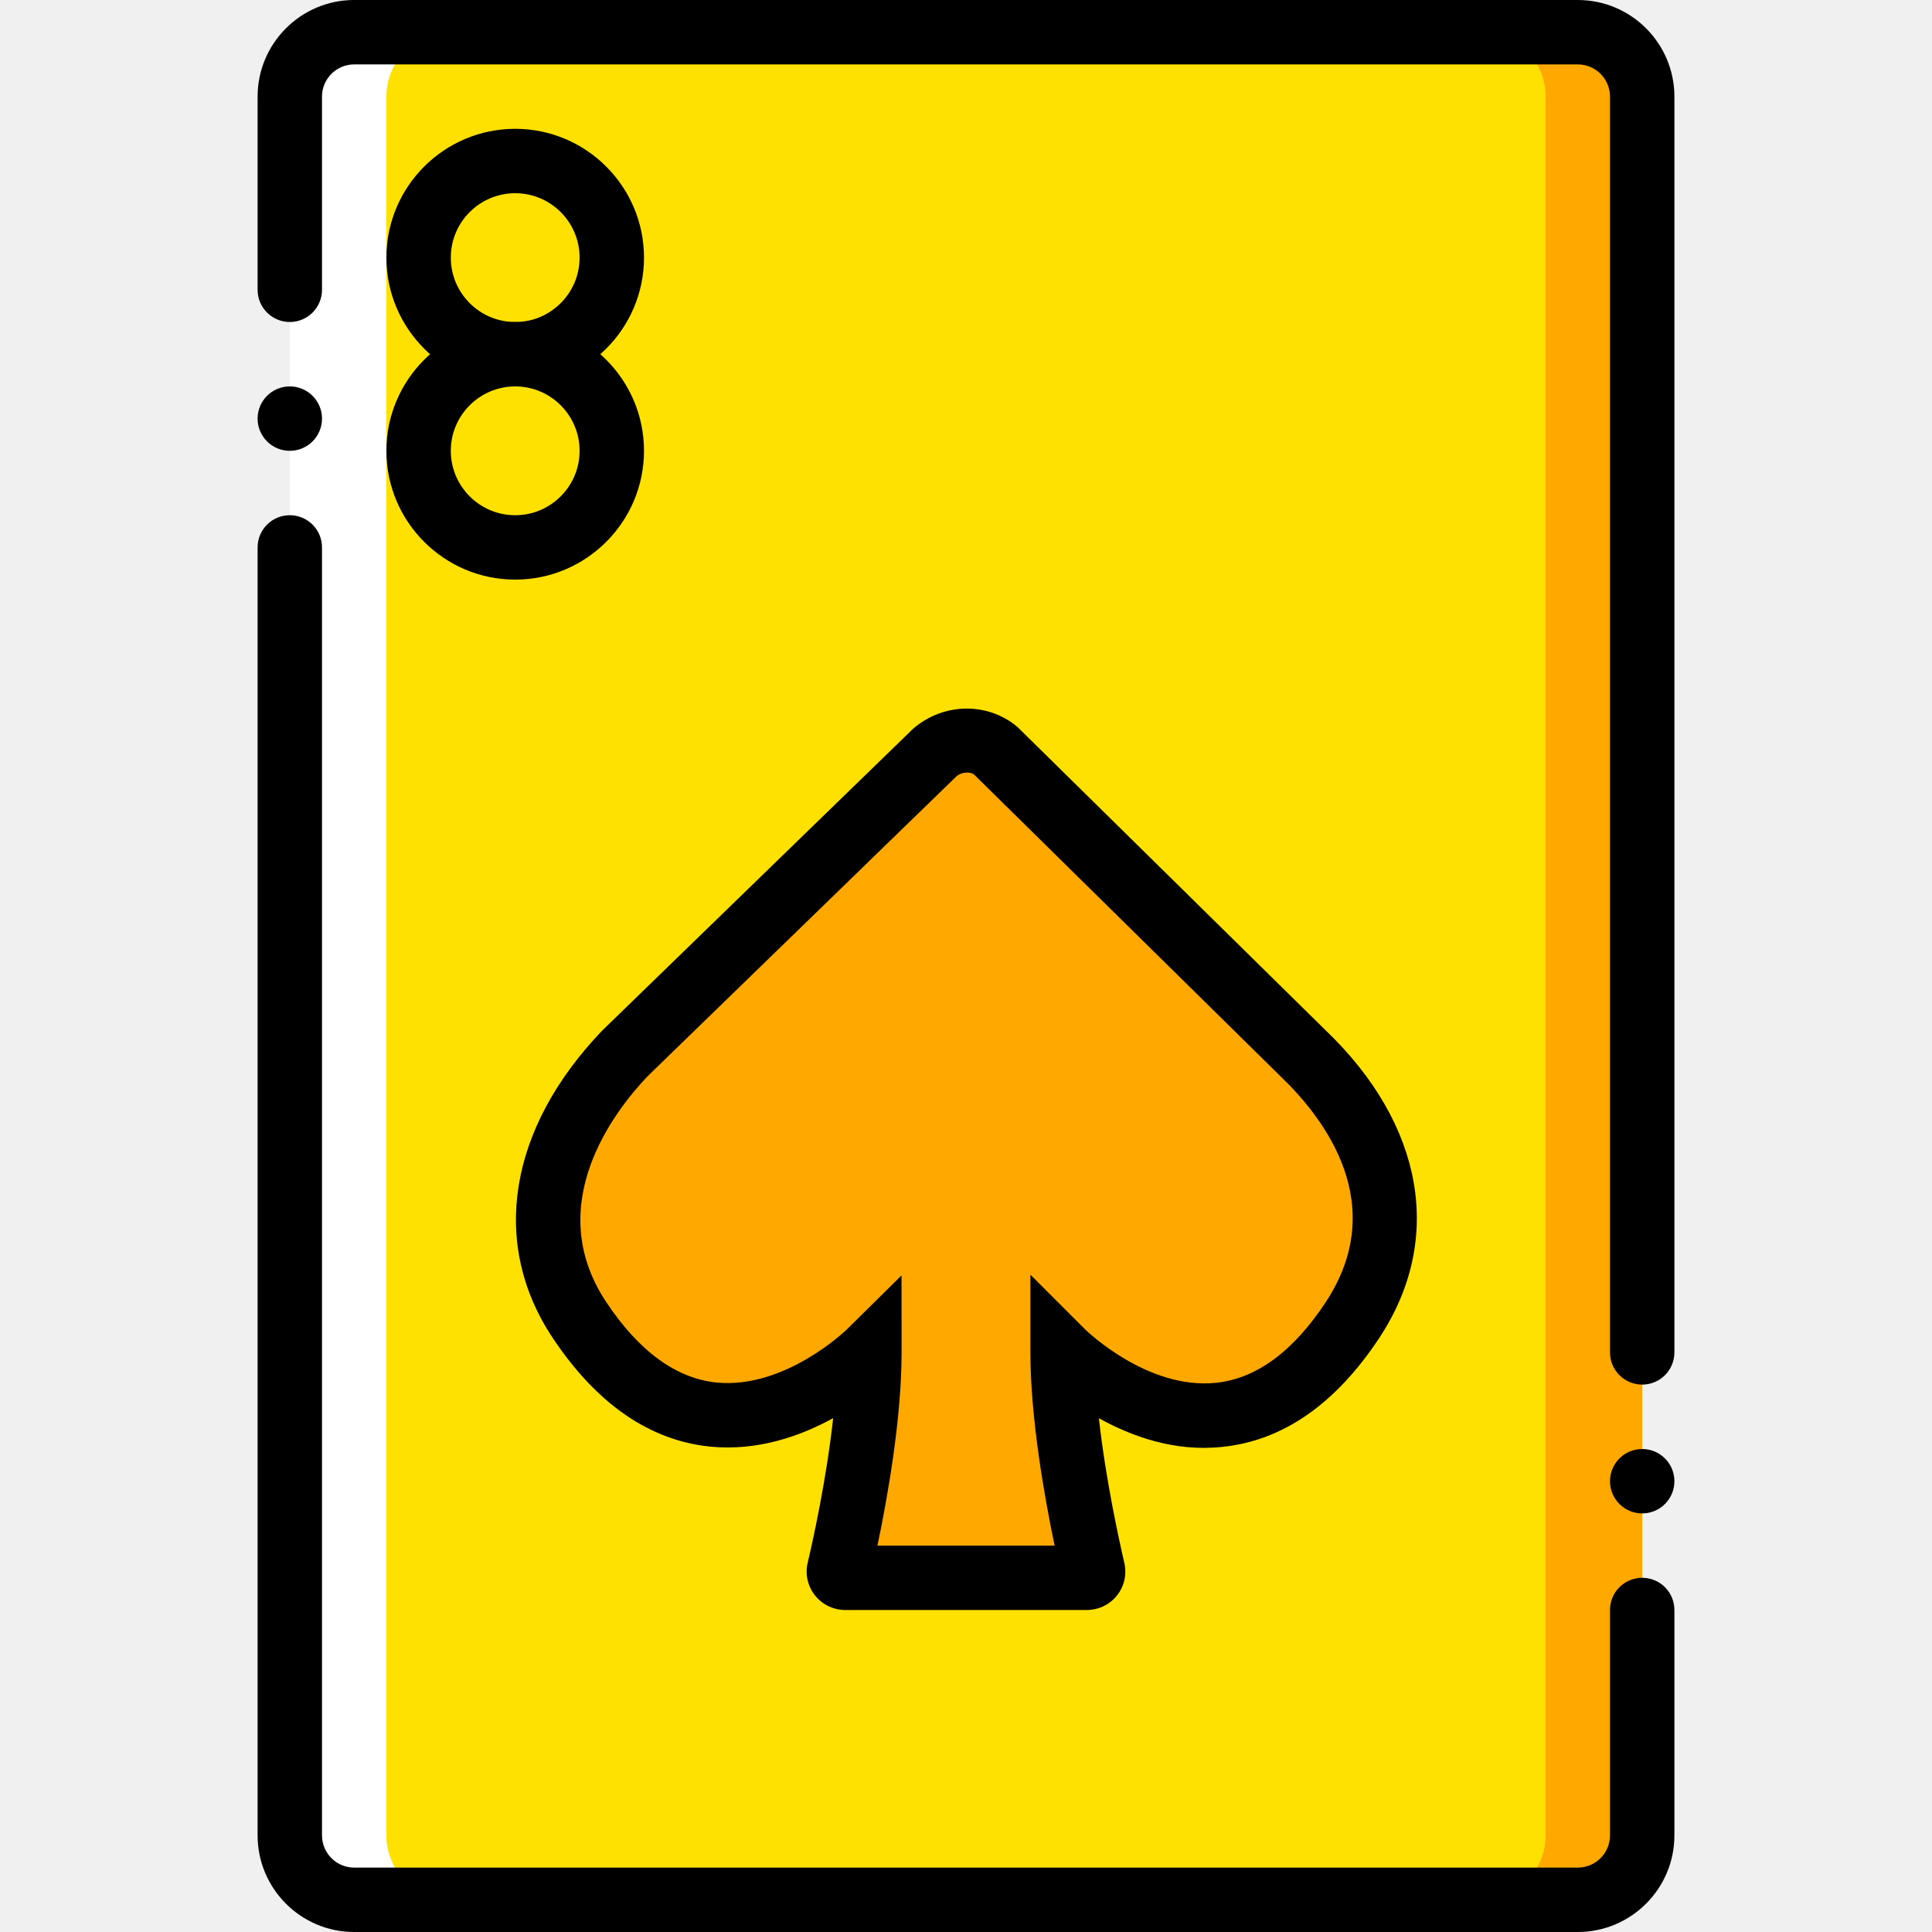
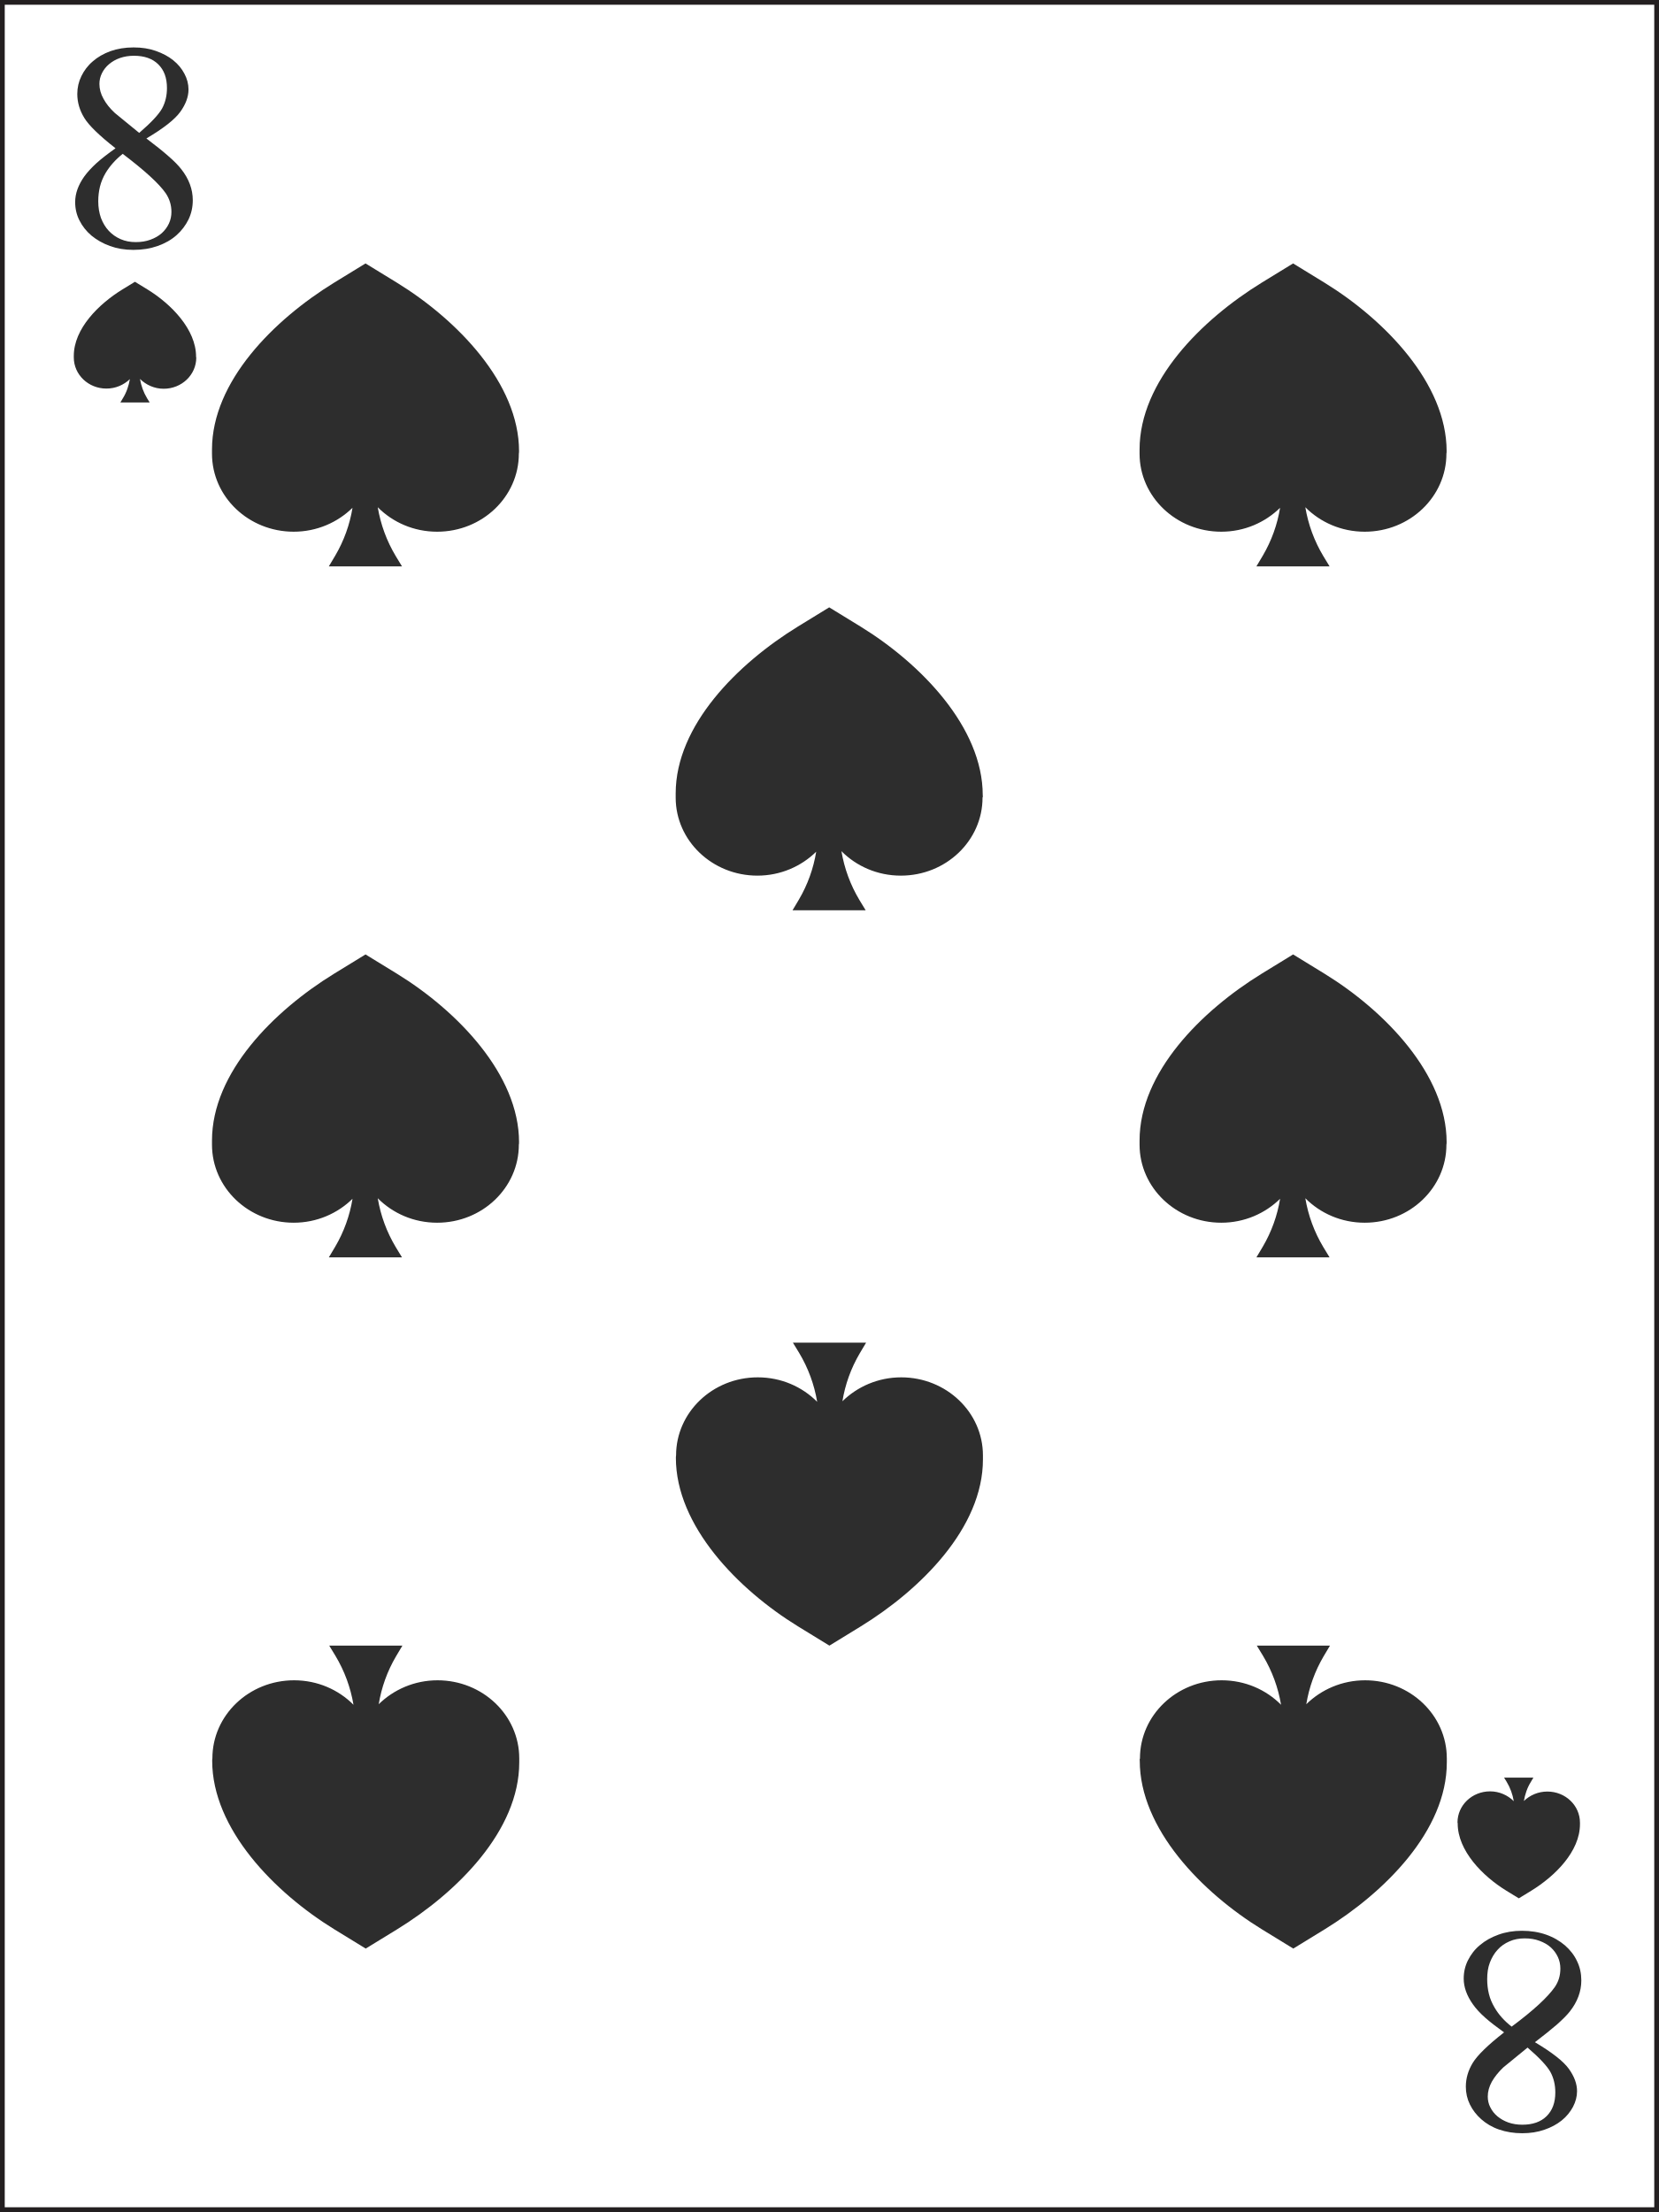
- <svg xmlns="http://www.w3.org/2000/svg" height="800px" width="800px" version="1.1" id="Layer_1" viewBox="0 0 503.754 503.754" xml:space="preserve">
-   <g transform="translate(0 1)">
-     <path style="fill:#FFA800;" d="M411.399,7.399H260.273c-9.277,0-16.792,7.514-16.792,16.792v453.378   c0,9.277,7.514,16.792,16.792,16.792h151.126c9.277,0,16.792-7.514,16.792-16.792V24.191   C428.191,14.914,420.676,7.399,411.399,7.399" />
-     <path style="fill:#FFFFFF;" d="M243.481,7.399H92.355c-9.277,0-16.792,7.514-16.792,16.792v453.378   c0,9.277,7.514,16.792,16.792,16.792h151.126c9.277,0,16.792-7.514,16.792-16.792V24.191   C260.273,14.914,252.758,7.399,243.481,7.399" />
-     <path style="fill:#FFE100;" d="M386.211,7.399H117.543c-9.277,0-16.792,7.514-16.792,16.792v453.378   c0,9.277,7.514,16.792,16.792,16.792h268.669c9.277,0,16.792-7.514,16.792-16.792V24.191   C403.003,14.914,395.489,7.399,386.211,7.399" />
-     <path style="fill:#FFA800;" d="M277.065,351.631L277.065,351.631c0,0,42.156,42.156,75.563-8.396   c17.388-26.313,5.6-51.945-12.938-69.661l-79.803-78.594c-4.492-3.829-11.393-3.829-15.893,0l-80.962,78.594   c-15.927,16.666-29.495,43.281-11.905,69.661c33.584,50.375,75.563,8.396,75.563,8.396c0,21.519-6.129,49.175-7.917,56.765   c-0.243,1.058,0.571,2.007,1.654,2.007h62.91c1.083,0,1.889-0.949,1.646-1.998C283.202,400.789,277.065,373.015,277.065,351.631" />
-     <path d="M428.191,360.024c-4.641,0-8.396-3.755-8.396-8.396V24.188c0-4.628-3.763-8.396-8.396-8.396H92.355   c-4.628,0-8.396,3.767-8.396,8.396v50.375c0,4.637-3.759,8.396-8.396,8.396c-4.637,0-8.396-3.759-8.396-8.396V24.188   C67.167,10.298,78.466-1,92.355-1h319.044c13.889,0,25.188,11.298,25.188,25.188v327.44   C436.587,356.268,432.831,360.024,428.191,360.024z" />
-     <path d="M411.399,502.754H92.355c-13.889,0-25.188-11.298-25.188-25.188V141.734c0-4.637,3.759-8.396,8.396-8.396   c4.637,0,8.396,3.759,8.396,8.396v335.832c0,4.632,3.767,8.396,8.396,8.396h319.044c4.633,0,8.396-3.763,8.396-8.396v-58.771   c0-4.641,3.755-8.396,8.396-8.396s8.396,3.755,8.396,8.396v58.771C436.587,491.455,425.288,502.754,411.399,502.754z" />
-     <path d="M83.959,108.15c0,4.635-3.761,8.396-8.396,8.396c-4.635,0-8.396-3.761-8.396-8.396s3.761-8.396,8.396-8.396   C80.198,99.754,83.959,103.515,83.959,108.15" />
-     <path d="M436.587,385.215c0,4.635-3.761,8.396-8.396,8.396s-8.396-3.761-8.396-8.396s3.761-8.396,8.396-8.396   S436.587,380.58,436.587,385.215" />
-     <path d="M283.337,418.795h-62.912c-3.112,0-6.002-1.386-7.924-3.813c-1.906-2.402-2.603-5.493-1.906-8.486   c1.332-5.649,4.866-21.539,6.645-37.732c-8.396,4.633-19.596,8.642-31.985,7.437c-15.8-1.566-29.636-11.093-41.114-28.312   c-16.402-24.597-11.61-54.549,12.819-80.114l81.188-78.818c8.047-6.875,19.551-6.867,27.184-0.369l80.253,78.998   c25.712,24.581,31.001,54.623,14.045,80.278c-11.397,17.251-25.18,26.811-40.955,28.402c-12.512,1.345-23.712-2.804-32.149-7.469   c1.787,16.103,5.313,32.034,6.633,37.7c0.689,3.042-0.016,6.125-1.919,8.511C289.314,417.417,286.436,418.795,283.337,418.795z    M228.788,402.003h46.194c-2.575-12.323-6.313-33.231-6.313-50.375V331.36l14.324,14.324c0.435,0.418,16.283,15.718,34.076,13.873   c10.487-1.09,20.088-8.142,28.558-20.949c16.825-25.466-0.131-47.875-11.741-58.968l-79.892-78.679   c-0.902-0.75-3.202-0.75-4.559,0.414l-80.556,78.224c-8.712,9.126-27.676,33.625-10.765,58.976   c8.531,12.799,18.19,19.834,28.709,20.908c17.845,1.755,33.793-13.652,33.948-13.807l14.295-14.119l0.02,20.071   C235.085,368.928,231.363,389.713,228.788,402.003z" />
-     <path d="M134.334,99.755c-18.518,0-33.584-15.066-33.584-33.584s15.066-33.584,33.584-33.584s33.584,15.066,33.584,33.584   S152.852,99.755,134.334,99.755z M134.334,49.379c-9.261,0-16.792,7.531-16.792,16.792s7.531,16.792,16.792,16.792   c9.261,0,16.792-7.531,16.792-16.792S143.595,49.379,134.334,49.379z" />
-     <path d="M134.334,150.13c-18.518,0-33.584-15.066-33.584-33.584s15.066-33.584,33.584-33.584s33.584,15.066,33.584,33.584   S152.852,150.13,134.334,150.13z M134.334,99.755c-9.261,0-16.792,7.531-16.792,16.792s7.531,16.792,16.792,16.792   c9.261,0,16.792-7.531,16.792-16.792S143.595,99.755,134.334,99.755z" />
-   </g>
+ <svg xmlns="http://www.w3.org/2000/svg" height="800" width="600" version="1.1" id="Layer_1" viewBox="0 0 377.815 503.754" xml:space="preserve">
+   <defs id="defs158529" />
+   <rect x="0.54" y="0.54" class="st0" width="376.735" height="502.674" id="rect14233" style="fill:#ffffff;stroke:#231f20;stroke-width:1.08;stroke-miterlimit:10" />
+   <path class="st21" d="m 331.968,415.262 v 0 c 0,6.207 5.658,11.992 11.095,15.327 l 2.829,1.731 2.829,-1.731 c 5.437,-3.336 11.095,-8.951 11.095,-15.158 v 0 c 0,0 0,-0.04 0,-0.04 v -0.085 0 c 0,-0.085 0,-0.169 0,-0.211 0,-3.927 -3.315,-7.094 -7.426,-7.094 -2.122,0 -3.978,0.844 -5.348,2.153 0.265,-1.52 0.751,-2.998 1.591,-4.349 l 0.575,-0.971 h -2.033 -2.608 -2.033 l 0.575,0.929 c 0.84,1.393 1.37,2.871 1.635,4.433 -1.37,-1.351 -3.271,-2.238 -5.393,-2.238 -4.111,0 -7.426,3.167 -7.426,7.094 0.042,0.085 0.042,0.169 0.042,0.211 z" id="path15811" style="fill:#2d2d2d;stroke-width:4.32" />
+   <path class="st21" d="m 44.654,81.23 v 0 c 0,-6.207 -5.658,-11.992 -11.095,-15.327 l -2.829,-1.731 -2.829,1.731 c -5.437,3.336 -11.095,8.951 -11.095,15.158 v 0 c 0,0 0,0.04 0,0.04 v 0.085 0 c 0,0.085 0,0.169 0,0.211 0,3.927 3.315,7.094 7.426,7.094 2.122,0 3.978,-0.844 5.348,-2.153 -0.265,1.52 -0.751,2.998 -1.591,4.349 l -0.575,0.971 h 2.033 2.608 2.033 l -0.575,-0.929 c -0.84,-1.394 -1.37,-2.871 -1.635,-4.434 1.37,1.351 3.271,2.238 5.393,2.238 4.111,0 7.426,-3.167 7.426,-7.094 -0.042,-0.085 -0.042,-0.169 -0.042,-0.211 z" id="path15827" style="fill:#2d2d2d;stroke-width:4.32" />
+   <path class="st21" d="m 48.323,400.99 v 0 c 0,15.496 14.145,29.979 27.803,38.381 l 7.161,4.391 7.161,-4.391 c 13.658,-8.403 27.803,-22.463 27.803,-38.001 v 0 c 0,-0.04 0,-0.085 0,-0.127 v -0.211 0 c 0,-0.211 0,-0.38 0,-0.591 0,-9.838 -8.354,-17.776 -18.609,-17.776 -5.26,0 -9.99,2.111 -13.393,5.447 0.618,-3.8 1.945,-7.516 3.934,-10.894 l 1.459,-2.449 h -5.083 -6.498 -5.083 l 1.414,2.322 c 2.078,3.462 3.448,7.22 4.111,11.147 -3.404,-3.42 -8.177,-5.574 -13.526,-5.574 -10.299,0 -18.609,7.98 -18.609,17.776 -0.042,0.211 -0.042,0.38 -0.042,0.549 z" id="path15877" style="fill:#2d2d2d;stroke-width:4.32" />
+   <path class="st21" d="m 153.922,331.997 v 0 c 0,15.496 14.145,29.979 27.803,38.381 l 7.161,4.391 7.161,-4.391 c 13.658,-8.403 27.803,-22.463 27.803,-38.001 v 0 c 0,-0.04 0,-0.085 0,-0.127 v -0.211 0 c 0,-0.211 0,-0.38 0,-0.591 0,-9.838 -8.354,-17.776 -18.609,-17.776 -5.26,0 -9.99,2.111 -13.393,5.447 0.619,-3.8 1.945,-7.516 3.934,-10.894 l 1.459,-2.449 h -5.083 -6.498 -5.083 l 1.414,2.322 c 2.078,3.462 3.448,7.22 4.111,11.147 -3.404,-3.42 -8.177,-5.574 -13.526,-5.574 -10.299,0 -18.609,7.98 -18.609,17.776 -0.042,0.211 -0.042,0.38 -0.042,0.549 z" id="path15879" style="fill:#2d2d2d;stroke-width:4.32" />
+   <path class="st21" d="m 118.206,102.764 v 0 c 0,-15.496 -14.145,-29.979 -27.803,-38.381 l -7.161,-4.391 -7.161,4.391 C 62.423,72.785 48.278,86.845 48.278,102.384 v 0 c 0,0.04 0,0.085 0,0.127 v 0.211 0 c 0,0.211 0,0.38 0,0.591 0,9.838 8.354,17.776 18.609,17.776 5.26,0 9.99,-2.111 13.393,-5.447 -0.619,3.8 -1.945,7.516 -3.934,10.894 l -1.459,2.449 h 5.083 6.498 5.083 l -1.415,-2.322 c -2.077,-3.462 -3.448,-7.22 -4.111,-11.147 3.404,3.42 8.177,5.574 13.526,5.574 10.299,0 18.609,-7.98 18.609,-17.776 0.042,-0.211 0.042,-0.38 0.042,-0.549 z" id="path15881" style="fill:#2d2d2d;stroke-width:4.32" />
+   <path class="st21" d="m 118.206,260.132 v 0 c 0,-15.496 -14.145,-29.979 -27.803,-38.381 l -7.161,-4.391 -7.161,4.391 c -13.658,8.402 -27.803,22.463 -27.803,38.001 v 0 c 0,0.04 0,0.085 0,0.127 v 0.211 0 c 0,0.211 0,0.38 0,0.591 0,9.838 8.354,17.776 18.609,17.776 5.26,0 9.99,-2.111 13.393,-5.447 -0.619,3.8 -1.945,7.516 -3.934,10.894 l -1.459,2.449 h 5.083 6.498 5.083 l -1.415,-2.322 c -2.077,-3.462 -3.448,-7.22 -4.111,-11.147 3.404,3.42 8.177,5.574 13.526,5.574 10.299,0 18.609,-7.98 18.609,-17.776 0.042,-0.169 0.042,-0.338 0.042,-0.549 z" id="path15883" style="fill:#2d2d2d;stroke-width:4.32" />
+   <path class="st21" d="m 259.565,400.99 v 0 c 0,15.496 14.145,29.979 27.803,38.381 l 7.161,4.391 7.161,-4.391 c 13.658,-8.403 27.803,-22.463 27.803,-38.001 v 0 c 0,-0.04 0,-0.085 0,-0.127 v -0.211 0 c 0,-0.211 0,-0.38 0,-0.591 0,-9.838 -8.354,-17.776 -18.609,-17.776 -5.26,0 -9.99,2.111 -13.393,5.447 0.619,-3.8 1.945,-7.516 3.934,-10.894 l 1.459,-2.449 h -5.083 -6.498 -5.083 l 1.415,2.322 c 2.077,3.462 3.448,7.22 4.111,11.147 -3.404,-3.42 -8.177,-5.574 -13.526,-5.574 -10.299,0 -18.609,7.98 -18.609,17.776 -0.088,0.211 -0.088,0.38 -0.042,0.549 z" id="path15923" style="fill:#2d2d2d;stroke-width:4.32" />
+   <path class="st21" d="m 329.449,102.764 v 0 c 0,-15.496 -14.145,-29.979 -27.803,-38.381 l -7.161,-4.391 -7.161,4.391 c -13.658,8.403 -27.803,22.463 -27.803,38.001 v 0 c 0,0.04 0,0.085 0,0.127 v 0.211 0 c 0,0.211 0,0.38 0,0.591 0,9.838 8.354,17.776 18.609,17.776 5.26,0 9.99,-2.111 13.393,-5.447 -0.619,3.8 -1.945,7.516 -3.934,10.894 l -1.459,2.449 h 5.083 6.498 5.083 l -1.414,-2.322 c -2.078,-3.462 -3.448,-7.22 -4.111,-11.147 3.404,3.42 8.177,5.574 13.526,5.574 10.299,0 18.609,-7.98 18.609,-17.776 0.042,-0.211 0.042,-0.38 0.042,-0.549 z" id="path15925" style="fill:#2d2d2d;stroke-width:4.32" />
+   <path class="st21" d="m 329.449,260.132 v 0 c 0,-15.496 -14.145,-29.979 -27.803,-38.381 l -7.161,-4.391 -7.161,4.391 c -13.658,8.402 -27.803,22.463 -27.803,38.001 v 0 c 0,0.04 0,0.085 0,0.127 v 0.211 0 c 0,0.211 0,0.38 0,0.591 0,9.838 8.354,17.776 18.609,17.776 5.26,0 9.99,-2.111 13.393,-5.447 -0.619,3.8 -1.945,7.516 -3.934,10.894 l -1.459,2.449 h 5.083 6.498 5.083 l -1.414,-2.322 c -2.078,-3.462 -3.448,-7.22 -4.111,-11.147 3.404,3.42 8.177,5.574 13.526,5.574 10.299,0 18.609,-7.98 18.609,-17.776 0.042,-0.169 0.042,-0.338 0.042,-0.549 z" id="path15927" style="fill:#2d2d2d;stroke-width:4.32" />
+   <path class="st21" d="m 223.805,181.089 v 0 c 0,-15.496 -14.145,-29.979 -27.803,-38.381 l -7.161,-4.391 -7.161,4.391 c -13.658,8.403 -27.803,22.463 -27.803,38.001 v 0 c 0,0.04 0,0.085 0,0.127 v 0.211 0 c 0,0.211 0,0.38 0,0.591 0,9.838 8.354,17.776 18.609,17.776 5.26,0 9.99,-2.111 13.393,-5.447 -0.619,3.8 -1.945,7.516 -3.934,10.894 l -1.459,2.449 h 5.083 6.498 5.083 l -1.414,-2.322 c -2.078,-3.462 -3.448,-7.22 -4.111,-11.147 3.404,3.42 8.177,5.574 13.526,5.574 10.299,0 18.609,-7.98 18.609,-17.776 0.088,-0.169 0.088,-0.38 0.042,-0.549 z" id="path15931" style="fill:#2d2d2d;stroke-width:4.32" />
+   <path class="st21" d="m 26.31,33.77 c -3.713,-2.913 -6.1,-5.236 -7.117,-6.925 -1.061,-1.731 -1.591,-3.547 -1.591,-5.447 0,-1.436 0.31,-2.787 0.928,-4.054 0.618,-1.267 1.459,-2.407 2.608,-3.378 1.105,-0.971 2.431,-1.731 4.022,-2.322 1.591,-0.549 3.315,-0.844 5.26,-0.844 1.856,0 3.536,0.253 5.083,0.802 1.547,0.549 2.829,1.224 3.934,2.111 1.105,0.887 1.945,1.9 2.564,3.082 0.619,1.14 0.928,2.365 0.928,3.589 0,1.647 -0.619,3.336 -1.856,5.067 -1.238,1.731 -3.801,3.758 -7.735,6.08 1.989,1.52 3.669,2.829 4.995,4.011 1.326,1.14 2.299,2.153 2.962,2.998 1.724,2.196 2.608,4.56 2.608,7.051 0,1.562 -0.31,2.998 -0.972,4.391 -0.663,1.351 -1.591,2.576 -2.741,3.589 -1.193,1.056 -2.608,1.858 -4.288,2.449 -1.68,0.591 -3.492,0.887 -5.525,0.887 -1.945,0 -3.713,-0.296 -5.348,-0.887 -1.635,-0.591 -3.006,-1.393 -4.199,-2.365 -1.193,-1.013 -2.078,-2.153 -2.741,-3.462 -0.663,-1.309 -0.973,-2.702 -0.973,-4.18 0,-1.942 0.707,-3.885 2.078,-5.827 0.707,-0.971 1.636,-1.985 2.829,-3.082 1.149,-1.013 2.608,-2.153 4.288,-3.336 z m 1.635,1.267 c -1.635,1.309 -2.917,2.745 -3.89,4.349 -0.575,0.971 -1.017,2.027 -1.282,3.082 -0.265,1.098 -0.398,2.196 -0.398,3.378 0,1.393 0.221,2.66 0.619,3.8 0.442,1.14 1.017,2.111 1.768,2.913 0.751,0.802 1.636,1.436 2.696,1.9 1.061,0.465 2.21,0.676 3.448,0.676 1.238,0 2.343,-0.169 3.359,-0.549 1.017,-0.38 1.856,-0.844 2.564,-1.478 0.707,-0.634 1.238,-1.351 1.636,-2.196 0.398,-0.844 0.575,-1.731 0.575,-2.66 0,-1.562 -0.442,-2.956 -1.282,-4.222 -1.547,-2.238 -4.862,-5.236 -9.813,-8.994 z m 3.757,-4.771 c 2.741,-2.365 4.464,-4.222 5.216,-5.574 0.751,-1.393 1.105,-2.956 1.105,-4.645 0,-2.322 -0.663,-4.096 -1.989,-5.405 -1.326,-1.309 -3.183,-1.942 -5.525,-1.942 -1.149,0 -2.21,0.169 -3.183,0.507 -0.972,0.338 -1.768,0.802 -2.475,1.393 -0.707,0.591 -1.238,1.267 -1.636,2.069 -0.398,0.802 -0.575,1.605 -0.575,2.449 0,1.14 0.31,2.28 0.928,3.378 0.618,1.14 1.459,2.196 2.608,3.251 z" id="path16203" style="fill:#2d2d2d;stroke-width:4.32" />
+   <path class="st21" d="m 338.245,459.512 c -1.193,-1.056 -2.122,-2.069 -2.829,-3.082 -1.37,-1.942 -2.077,-3.885 -2.077,-5.827 0,-1.478 0.31,-2.871 0.972,-4.18 0.663,-1.309 1.547,-2.491 2.741,-3.462 1.193,-1.013 2.564,-1.773 4.199,-2.365 1.635,-0.591 3.404,-0.887 5.348,-0.887 1.989,0 3.846,0.296 5.525,0.887 1.68,0.591 3.094,1.436 4.288,2.449 1.193,1.056 2.122,2.238 2.741,3.589 0.663,1.351 0.972,2.829 0.972,4.391 0,2.491 -0.884,4.856 -2.608,7.051 -0.663,0.844 -1.68,1.858 -2.962,2.998 -1.326,1.14 -3.006,2.491 -4.995,4.011 3.89,2.322 6.498,4.349 7.735,6.08 1.238,1.731 1.856,3.42 1.856,5.067 0,1.224 -0.31,2.407 -0.928,3.589 -0.618,1.14 -1.459,2.196 -2.564,3.082 -1.105,0.887 -2.431,1.604 -3.934,2.111 -1.547,0.549 -3.227,0.802 -5.083,0.802 -1.901,0 -3.669,-0.296 -5.26,-0.844 -1.591,-0.549 -2.917,-1.351 -4.022,-2.322 -1.105,-0.971 -1.989,-2.111 -2.608,-3.378 -0.619,-1.267 -0.928,-2.618 -0.928,-4.053 0,-1.9 0.531,-3.716 1.591,-5.447 1.061,-1.731 3.448,-4.053 7.117,-6.925 -1.635,-1.182 -3.094,-2.28 -4.288,-3.336 z m 15.824,-6.967 c 0.884,-1.267 1.282,-2.66 1.282,-4.222 0,-0.929 -0.177,-1.816 -0.575,-2.66 -0.398,-0.844 -0.928,-1.562 -1.635,-2.196 -0.707,-0.633 -1.547,-1.098 -2.564,-1.478 -1.017,-0.38 -2.122,-0.549 -3.359,-0.549 -1.238,0 -2.431,0.211 -3.448,0.676 -1.061,0.465 -1.945,1.056 -2.696,1.9 -0.751,0.802 -1.326,1.773 -1.768,2.913 -0.442,1.14 -0.619,2.407 -0.619,3.8 0,1.182 0.133,2.322 0.398,3.378 0.265,1.098 0.707,2.111 1.282,3.082 0.928,1.604 2.21,3.04 3.89,4.349 4.951,-3.673 8.222,-6.714 9.813,-8.994 z m -11.714,18.283 c -1.105,1.056 -1.989,2.153 -2.608,3.251 -0.619,1.14 -0.928,2.238 -0.928,3.378 0,0.844 0.177,1.689 0.575,2.449 0.398,0.802 0.928,1.478 1.636,2.069 0.707,0.591 1.547,1.056 2.475,1.393 0.972,0.338 2.033,0.507 3.183,0.507 2.343,0 4.199,-0.634 5.525,-1.942 1.326,-1.309 1.989,-3.082 1.989,-5.405 0,-1.689 -0.354,-3.251 -1.105,-4.645 -0.751,-1.351 -2.475,-3.209 -5.216,-5.574 z" id="path16205" style="fill:#2d2d2d;stroke-width:4.32" />
</svg>
